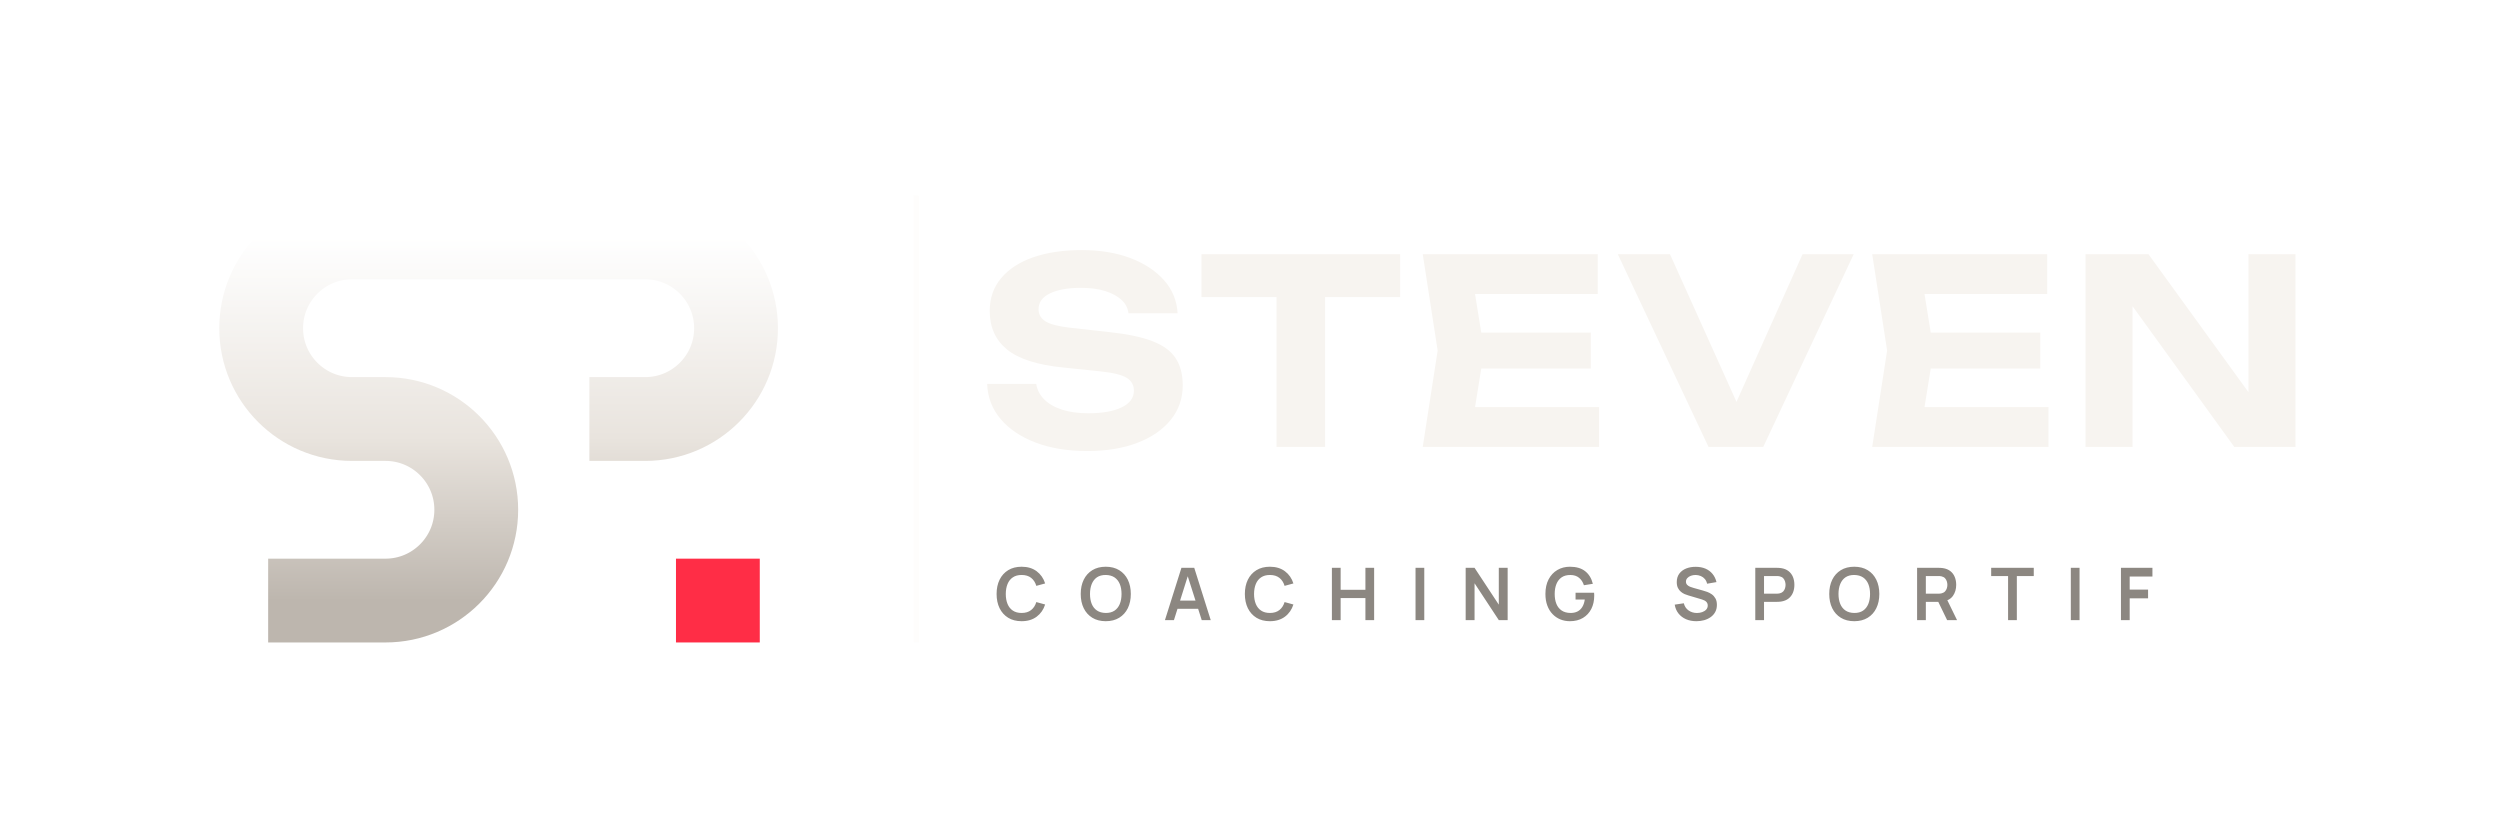
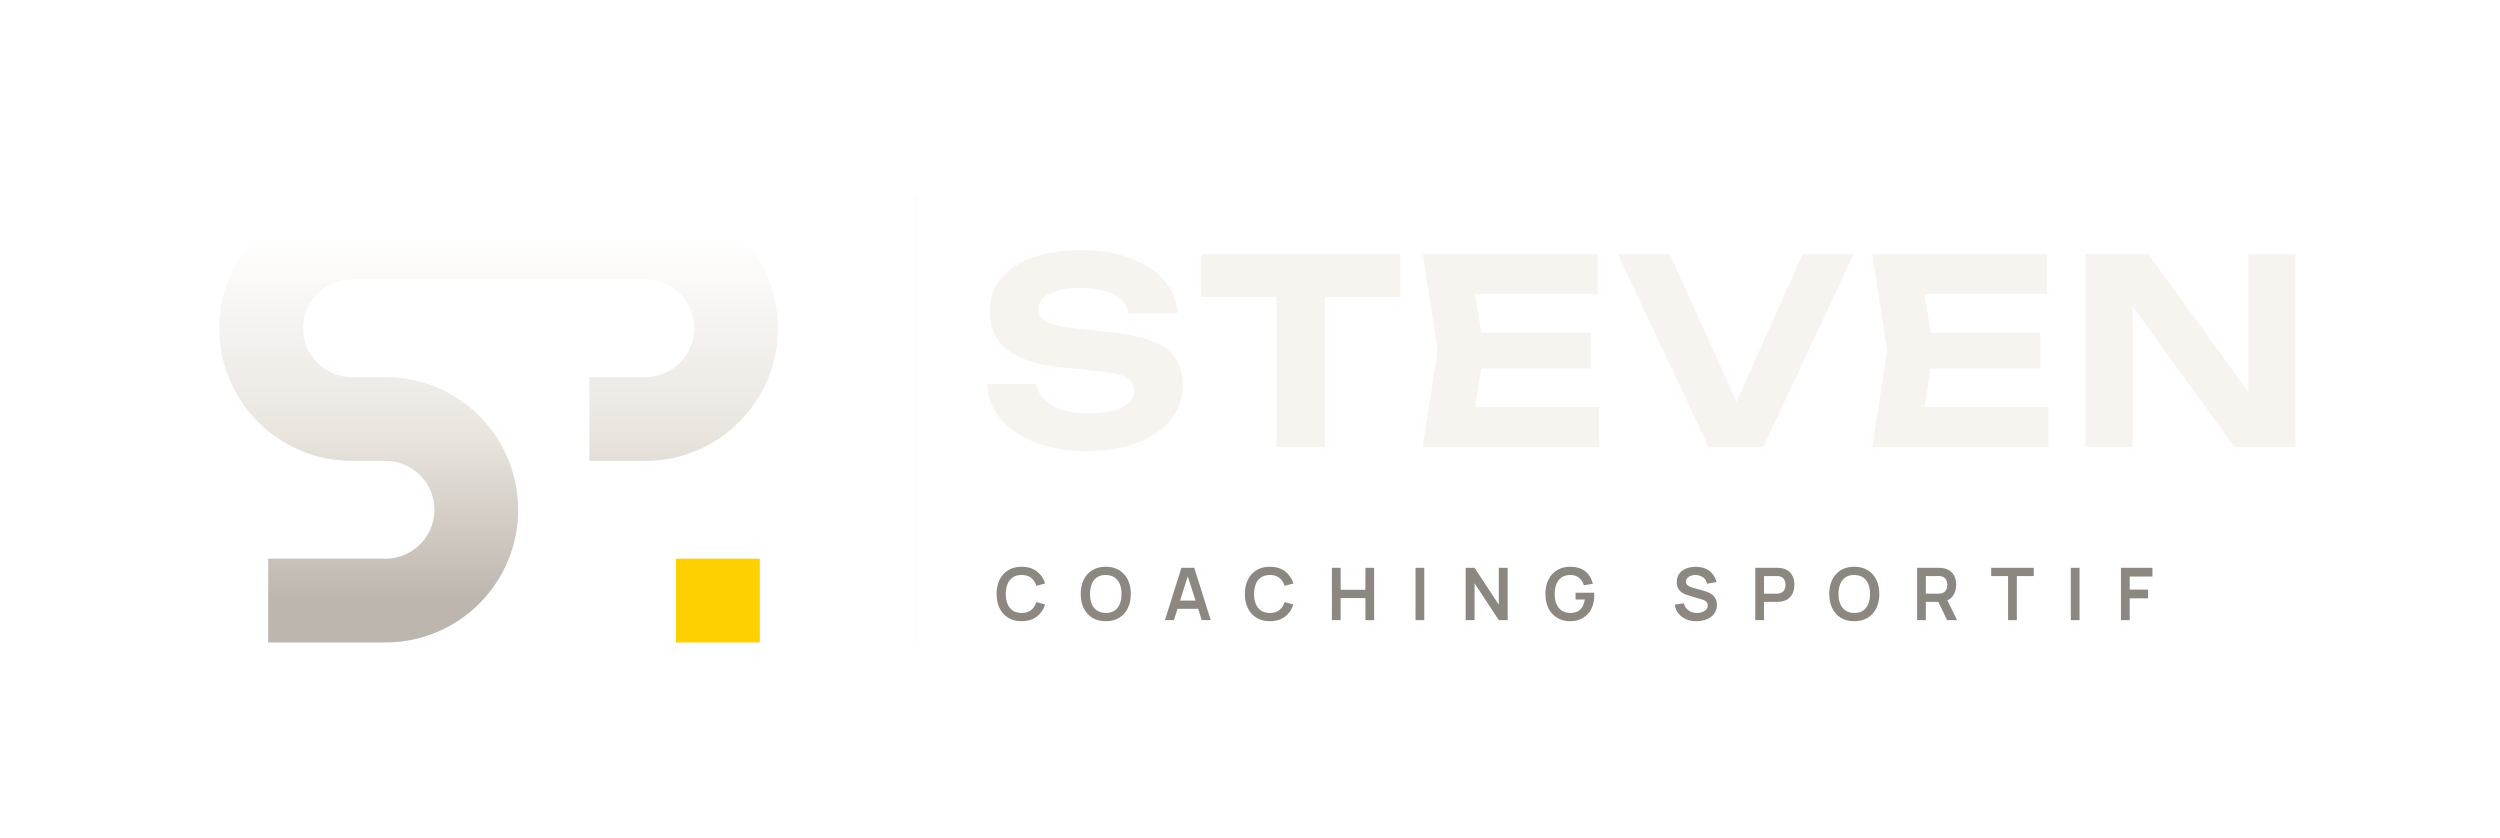
<svg xmlns="http://www.w3.org/2000/svg" viewBox="0 0 895 300" width="895" height="300">
  <defs>
    <linearGradient id="metal" x1="0" y1="0" x2="0" y2="1">
      <stop offset="0" stop-color="#FFFFFF" />
      <stop offset=".55" stop-color="#E9E4DE" />
      <stop offset="1" stop-color="#BDB6AE" />
    </linearGradient>
-     <linearGradient id="redg" x1="0" y1="0" x2="1" y2="1">
-       <stop offset="0" stop-color="#FF4D63" />
-       <stop offset="1" stop-color="#C8102E" />
+     <linearGradient id="yellowg" x1="0" y1="0" x2="1" y2="1">
+       <stop offset="0" stop-color="#FFE45C" />
+       <stop offset="1" stop-color="#E6B400" />
    </linearGradient>
    <linearGradient id="tile" x1="0" y1="0" x2="1" y2="1">
      <stop offset="0" stop-color="#1A1A1C" />
      <stop offset="1" stop-color="#0B0B0C" />
    </linearGradient>
  </defs>
  <g transform="translate(60 30) scale(1)">
    <g transform="translate(6 0)">
      <g fill="none" stroke-linejoin="round" stroke-linecap="butt" stroke-width="30">
        <path d="M30 185 H72 A32.5 32.5 0 0 0 72 120 H60 A32.5 32.5 0 0 1 60 55 H165 A32.5 32.5 0 0 1 165 120 H145" stroke="url(#metal)" />
        <path d="M145 40 V200" stroke="url(#metal)" />
      </g>
-       <rect x="176" y="170" width="30" height="30" fill="#FF2D46" />
+       <rect x="176" y="170" width="30" height="30" fill="#FFD000" />
    </g>
  </g>
  <rect x="327" y="70" width="2" height="160" fill="#F7F4F0" opacity=".18" />
  <path d="M353.40 137.46L353.40 137.46L370.98 137.46Q371.44 140.59 373.83 142.98Q376.22 145.37 380.22 146.66Q384.22 147.95 389.56 147.95L389.56 147.95Q397.20 147.95 401.57 145.83Q405.94 143.72 405.94 139.85L405.94 139.85Q405.94 136.91 403.41 135.30Q400.88 133.69 393.98 132.95L393.98 132.95L380.64 131.57Q366.74 130.19 360.53 125.13Q354.32 120.07 354.32 111.33L354.32 111.33Q354.32 104.43 358.42 99.56Q362.51 94.68 369.92 92.10Q377.32 89.53 387.26 89.53L387.26 89.53Q397.10 89.53 404.65 92.38Q412.19 95.23 416.70 100.29Q421.21 105.35 421.58 112.16L421.58 112.16L404.00 112.16Q403.64 109.31 401.47 107.33Q399.31 105.35 395.68 104.20Q392.04 103.05 386.98 103.05L386.98 103.05Q379.99 103.05 375.90 105.03Q371.80 107.01 371.80 110.69L371.80 110.69Q371.80 113.45 374.24 115.01Q376.68 116.58 382.94 117.31L382.94 117.31L397.01 118.88Q406.67 119.89 412.47 122.10Q418.26 124.30 420.84 128.17Q423.42 132.03 423.42 137.92L423.42 137.92Q423.42 145.00 419.14 150.29Q414.86 155.58 407.18 158.53Q399.50 161.47 389.28 161.47L389.28 161.47Q378.70 161.47 370.75 158.44Q362.79 155.40 358.23 150.02Q353.68 144.64 353.40 137.46ZM457.00 160L457.00 98.73L474.38 98.73L474.38 160L457.00 160ZM430.13 106.36L430.13 91L501.25 91L501.25 106.36L430.13 106.36ZM519.56 119.06L569.51 119.06L569.51 131.94L519.56 131.94L519.56 119.06ZM526.73 96.98L531.33 125.50L526.73 154.02L519.46 145.74L572.46 145.74L572.46 160L509.34 160L514.68 125.50L509.34 91L572.00 91L572.00 105.26L519.46 105.26L526.73 96.98ZM597.85 91L625.45 152.27L617.90 152.27L645.32 91L663.63 91L631.24 160L611.65 160L579.17 91L597.85 91ZM680.46 119.06L730.42 119.06L730.42 131.94L680.46 131.94L680.46 119.06ZM687.64 96.98L692.24 125.50L687.64 154.02L680.37 145.74L733.36 145.74L733.36 160L670.25 160L675.59 125.50L670.25 91L732.90 91L732.90 105.26L680.37 105.26L687.64 96.98ZM769.15 91L810.55 148.13L804.94 149.14L804.94 91L821.78 91L821.78 160L799.88 160L757.84 101.86L763.45 100.84L763.45 160L746.61 160L746.61 91L769.15 91Z" fill="#F7F4F0" />
  <path d="M365.74 222.39L365.74 222.39Q362.93 222.39 360.93 221.16Q358.93 219.93 357.85 217.74Q356.78 215.54 356.78 212.64L356.78 212.64Q356.78 209.74 357.85 207.54Q358.93 205.35 360.93 204.12Q362.93 202.89 365.74 202.89L365.74 202.89Q368.97 202.89 371.13 204.51Q373.29 206.13 374.16 208.87L374.16 208.87L371.00 209.74Q370.46 207.91 369.14 206.87Q367.83 205.84 365.74 205.84L365.74 205.84Q363.85 205.84 362.60 206.69Q361.34 207.53 360.71 209.06Q360.08 210.59 360.07 212.64L360.07 212.64Q360.07 214.69 360.70 216.22Q361.33 217.75 362.59 218.59Q363.85 219.44 365.74 219.44L365.74 219.44Q367.83 219.44 369.14 218.40Q370.46 217.36 371.00 215.54L371.00 215.54L374.16 216.41Q373.29 219.15 371.13 220.77Q368.97 222.39 365.74 222.39ZM395.86 222.39L395.86 222.39Q393.05 222.39 391.05 221.16Q389.05 219.93 387.97 217.74Q386.90 215.54 386.90 212.64L386.90 212.64Q386.90 209.74 387.97 207.54Q389.05 205.35 391.05 204.12Q393.05 202.89 395.86 202.89L395.86 202.89Q398.67 202.89 400.67 204.12Q402.68 205.35 403.76 207.54Q404.83 209.74 404.83 212.64L404.83 212.64Q404.83 215.54 403.76 217.74Q402.68 219.93 400.67 221.16Q398.67 222.39 395.86 222.39ZM395.86 219.44L395.86 219.44Q397.74 219.45 399.00 218.61Q400.25 217.76 400.88 216.23Q401.51 214.69 401.51 212.64L401.51 212.64Q401.51 210.59 400.88 209.07Q400.25 207.56 399.00 206.71Q397.74 205.87 395.86 205.84L395.86 205.84Q393.97 205.83 392.72 206.67Q391.48 207.52 390.85 209.05Q390.22 210.59 390.22 212.64L390.22 212.64Q390.22 214.69 390.84 216.21Q391.46 217.72 392.72 218.57Q393.97 219.41 395.86 219.44ZM420.27 222L417.05 222L422.95 203.28L427.54 203.28L433.44 222L430.22 222L424.86 205.20L425.56 205.20L420.27 222ZM430.16 217.94L420.34 217.94L420.34 215.02L430.16 215.02L430.16 217.94ZM454.62 222.39L454.62 222.39Q451.81 222.39 449.81 221.16Q447.81 219.93 446.73 217.74Q445.66 215.54 445.66 212.64L445.66 212.64Q445.66 209.74 446.73 207.54Q447.81 205.35 449.81 204.12Q451.81 202.89 454.62 202.89L454.62 202.89Q457.85 202.89 460.01 204.51Q462.17 206.13 463.04 208.87L463.04 208.87L459.88 209.74Q459.34 207.91 458.02 206.87Q456.71 205.84 454.62 205.84L454.62 205.84Q452.73 205.84 451.48 206.69Q450.22 207.53 449.59 209.06Q448.96 210.59 448.95 212.64L448.95 212.64Q448.95 214.69 449.58 216.22Q450.21 217.75 451.47 218.59Q452.73 219.44 454.62 219.44L454.62 219.44Q456.71 219.44 458.02 218.40Q459.34 217.36 459.88 215.54L459.88 215.54L463.04 216.41Q462.17 219.15 460.01 220.77Q457.85 222.39 454.62 222.39ZM479.95 222L476.82 222L476.82 203.28L479.95 203.28L479.95 211.16L488.82 211.16L488.82 203.28L491.94 203.28L491.94 222L488.82 222L488.82 214.10L479.95 214.10L479.95 222ZM509.89 222L506.76 222L506.76 203.28L509.89 203.28L509.89 222ZM527.89 222L524.71 222L524.71 203.28L527.89 203.28L536.57 216.47L536.57 203.28L539.74 203.28L539.74 222L536.57 222L527.89 208.81L527.89 222ZM562.02 222.39L562.02 222.39Q560.20 222.39 558.61 221.75Q557.02 221.10 555.82 219.85Q554.61 218.61 553.94 216.79Q553.26 214.98 553.26 212.64L553.26 212.64Q553.26 209.57 554.41 207.39Q555.55 205.22 557.54 204.05Q559.53 202.89 562.02 202.89L562.02 202.89Q565.48 202.89 567.50 204.50Q569.52 206.10 570.24 209L570.24 209L567.04 209.51Q566.51 207.84 565.30 206.85Q564.09 205.85 562.22 205.85L562.22 205.85Q560.33 205.83 559.09 206.67Q557.84 207.52 557.21 209.05Q556.58 210.59 556.58 212.64L556.58 212.64Q556.58 214.69 557.20 216.21Q557.82 217.72 559.08 218.57Q560.33 219.41 562.22 219.44L562.22 219.44Q563.64 219.45 564.70 218.93Q565.77 218.40 566.44 217.33Q567.12 216.25 567.35 214.64L567.35 214.64L564.05 214.64L564.05 212.19L570.68 212.19Q570.71 212.39 570.72 212.80Q570.73 213.20 570.73 213.28L570.73 213.28Q570.73 215.93 569.69 217.99Q568.64 220.05 566.69 221.22Q564.74 222.39 562.02 222.39ZM607.30 222.39L607.30 222.39Q605.25 222.39 603.60 221.68Q601.96 220.96 600.90 219.63Q599.84 218.29 599.55 216.46L599.55 216.46L602.80 215.97Q603.22 217.63 604.51 218.54Q605.81 219.45 607.50 219.45L607.50 219.45Q608.50 219.45 609.38 219.14Q610.27 218.83 610.82 218.23Q611.37 217.63 611.37 216.76L611.37 216.76Q611.37 216.37 611.24 216.04Q611.11 215.71 610.86 215.45Q610.60 215.19 610.21 214.97Q609.81 214.76 609.29 214.60L609.29 214.60L604.46 213.17Q603.83 212.99 603.11 212.69Q602.39 212.38 601.75 211.84Q601.10 211.30 600.69 210.46Q600.28 209.62 600.28 208.39L600.28 208.39Q600.28 206.58 601.20 205.35Q602.12 204.13 603.67 203.51Q605.22 202.90 607.12 202.92L607.12 202.92Q609.04 202.93 610.55 203.57Q612.06 204.22 613.07 205.44Q614.09 206.66 614.50 208.39L614.50 208.39L611.14 208.97Q610.93 207.99 610.34 207.29Q609.75 206.59 608.90 206.23Q608.04 205.87 607.08 205.84L607.08 205.84Q606.15 205.83 605.35 206.12Q604.55 206.41 604.06 206.96Q603.57 207.50 603.57 208.23L603.57 208.23Q603.57 208.92 603.99 209.36Q604.40 209.79 605.02 210.05Q605.64 210.30 606.28 210.47L606.28 210.47L609.63 211.41Q610.32 211.59 611.18 211.90Q612.03 212.21 612.83 212.77Q613.62 213.33 614.13 214.24Q614.65 215.15 614.65 216.55L614.65 216.55Q614.65 218.01 614.04 219.11Q613.44 220.21 612.41 220.93Q611.38 221.66 610.07 222.03Q608.75 222.39 607.30 222.39ZM631.52 222L628.39 222L628.39 203.28L636.12 203.28Q636.40 203.28 636.83 203.30Q637.25 203.32 637.62 203.38L637.62 203.38Q639.24 203.63 640.30 204.46Q641.36 205.29 641.88 206.56Q642.39 207.83 642.39 209.38L642.39 209.38Q642.39 210.91 641.87 212.18Q641.35 213.45 640.29 214.28Q639.23 215.11 637.62 215.36L637.62 215.36Q637.25 215.41 636.82 215.44Q636.38 215.46 636.12 215.46L636.12 215.46L631.52 215.46L631.52 222ZM631.52 206.22L631.52 212.54L635.99 212.54Q636.25 212.54 636.58 212.51Q636.90 212.48 637.18 212.41L637.18 212.41Q637.96 212.21 638.41 211.72Q638.85 211.22 639.04 210.60Q639.23 209.97 639.23 209.38L639.23 209.38Q639.23 208.78 639.04 208.15Q638.85 207.52 638.41 207.02Q637.96 206.53 637.18 206.34L637.18 206.34Q636.90 206.26 636.58 206.24Q636.25 206.22 635.99 206.22L635.99 206.22L631.52 206.22ZM663.83 222.39L663.83 222.39Q661.02 222.39 659.02 221.16Q657.01 219.93 655.94 217.74Q654.87 215.54 654.87 212.64L654.87 212.64Q654.87 209.74 655.94 207.54Q657.01 205.35 659.02 204.12Q661.02 202.89 663.83 202.89L663.83 202.89Q666.63 202.89 668.64 204.12Q670.65 205.35 671.72 207.54Q672.80 209.74 672.80 212.64L672.80 212.64Q672.80 215.54 671.72 217.74Q670.65 219.93 668.64 221.16Q666.63 222.39 663.83 222.39ZM663.83 219.44L663.83 219.44Q665.71 219.45 666.97 218.61Q668.22 217.76 668.85 216.23Q669.48 214.69 669.48 212.64L669.48 212.64Q669.48 210.59 668.85 209.07Q668.22 207.56 666.97 206.71Q665.71 205.87 663.83 205.84L663.83 205.84Q661.94 205.83 660.69 206.67Q659.45 207.52 658.82 209.05Q658.18 210.59 658.18 212.64L658.18 212.64Q658.18 214.69 658.81 216.21Q659.43 217.72 660.69 218.57Q661.94 219.41 663.83 219.44ZM689.45 222L686.32 222L686.32 203.28L694.05 203.28Q694.32 203.28 694.75 203.30Q695.18 203.32 695.55 203.38L695.55 203.38Q697.17 203.63 698.23 204.46Q699.29 205.29 699.80 206.56Q700.32 207.83 700.32 209.38L700.32 209.38Q700.32 211.66 699.16 213.31Q698.00 214.95 695.61 215.34L695.61 215.34L694.27 215.46L689.45 215.46L689.45 222ZM700.62 222L697.07 222L693.38 214.38L696.56 213.68L700.62 222ZM689.45 206.22L689.45 212.54L693.92 212.54Q694.18 212.54 694.51 212.51Q694.83 212.48 695.10 212.41L695.10 212.41Q695.88 212.21 696.33 211.72Q696.78 211.22 696.97 210.60Q697.16 209.97 697.16 209.38L697.16 209.38Q697.16 208.78 696.97 208.15Q696.78 207.52 696.33 207.02Q695.88 206.53 695.10 206.34L695.10 206.34Q694.83 206.26 694.51 206.24Q694.18 206.22 693.92 206.22L693.92 206.22L689.45 206.22ZM722.03 222L718.89 222L718.89 206.22L712.84 206.22L712.84 203.28L728.09 203.28L728.09 206.22L722.03 206.22L722.03 222ZM744.48 222L741.35 222L741.35 203.28L744.48 203.28L744.48 222ZM762.43 222L759.30 222L759.30 203.28L770.57 203.28L770.57 206.41L762.43 206.41L762.43 211.08L769.01 211.08L769.01 214.20L762.43 214.20L762.43 222Z" fill="#8C8781" />
</svg>
